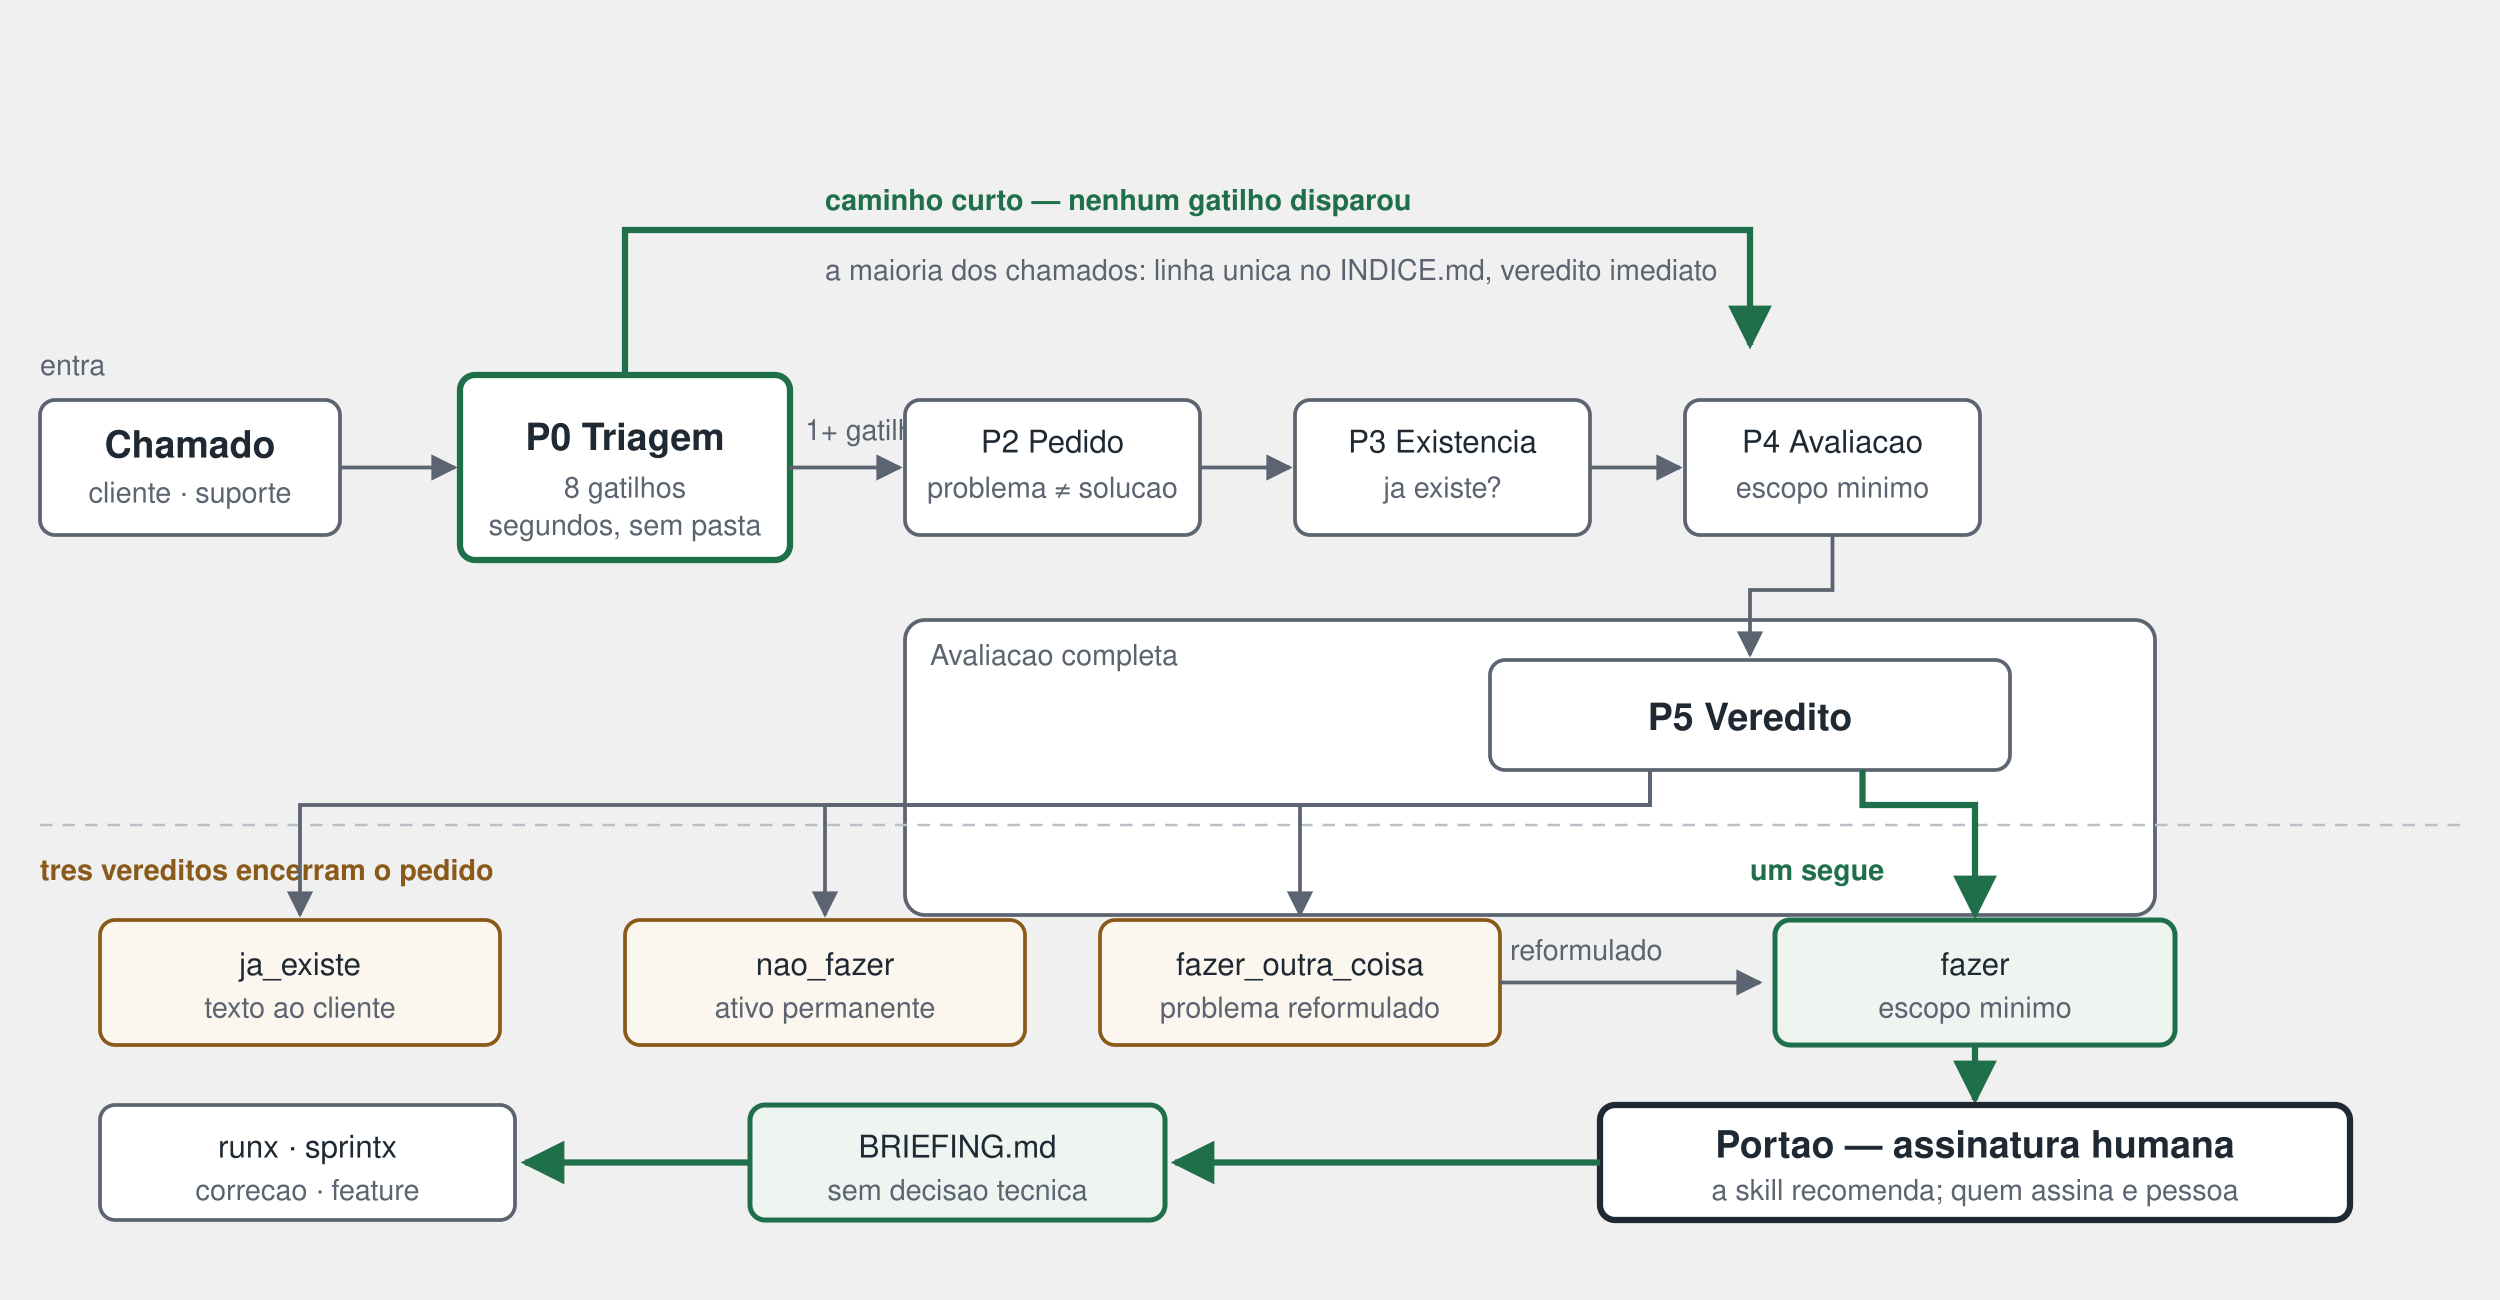
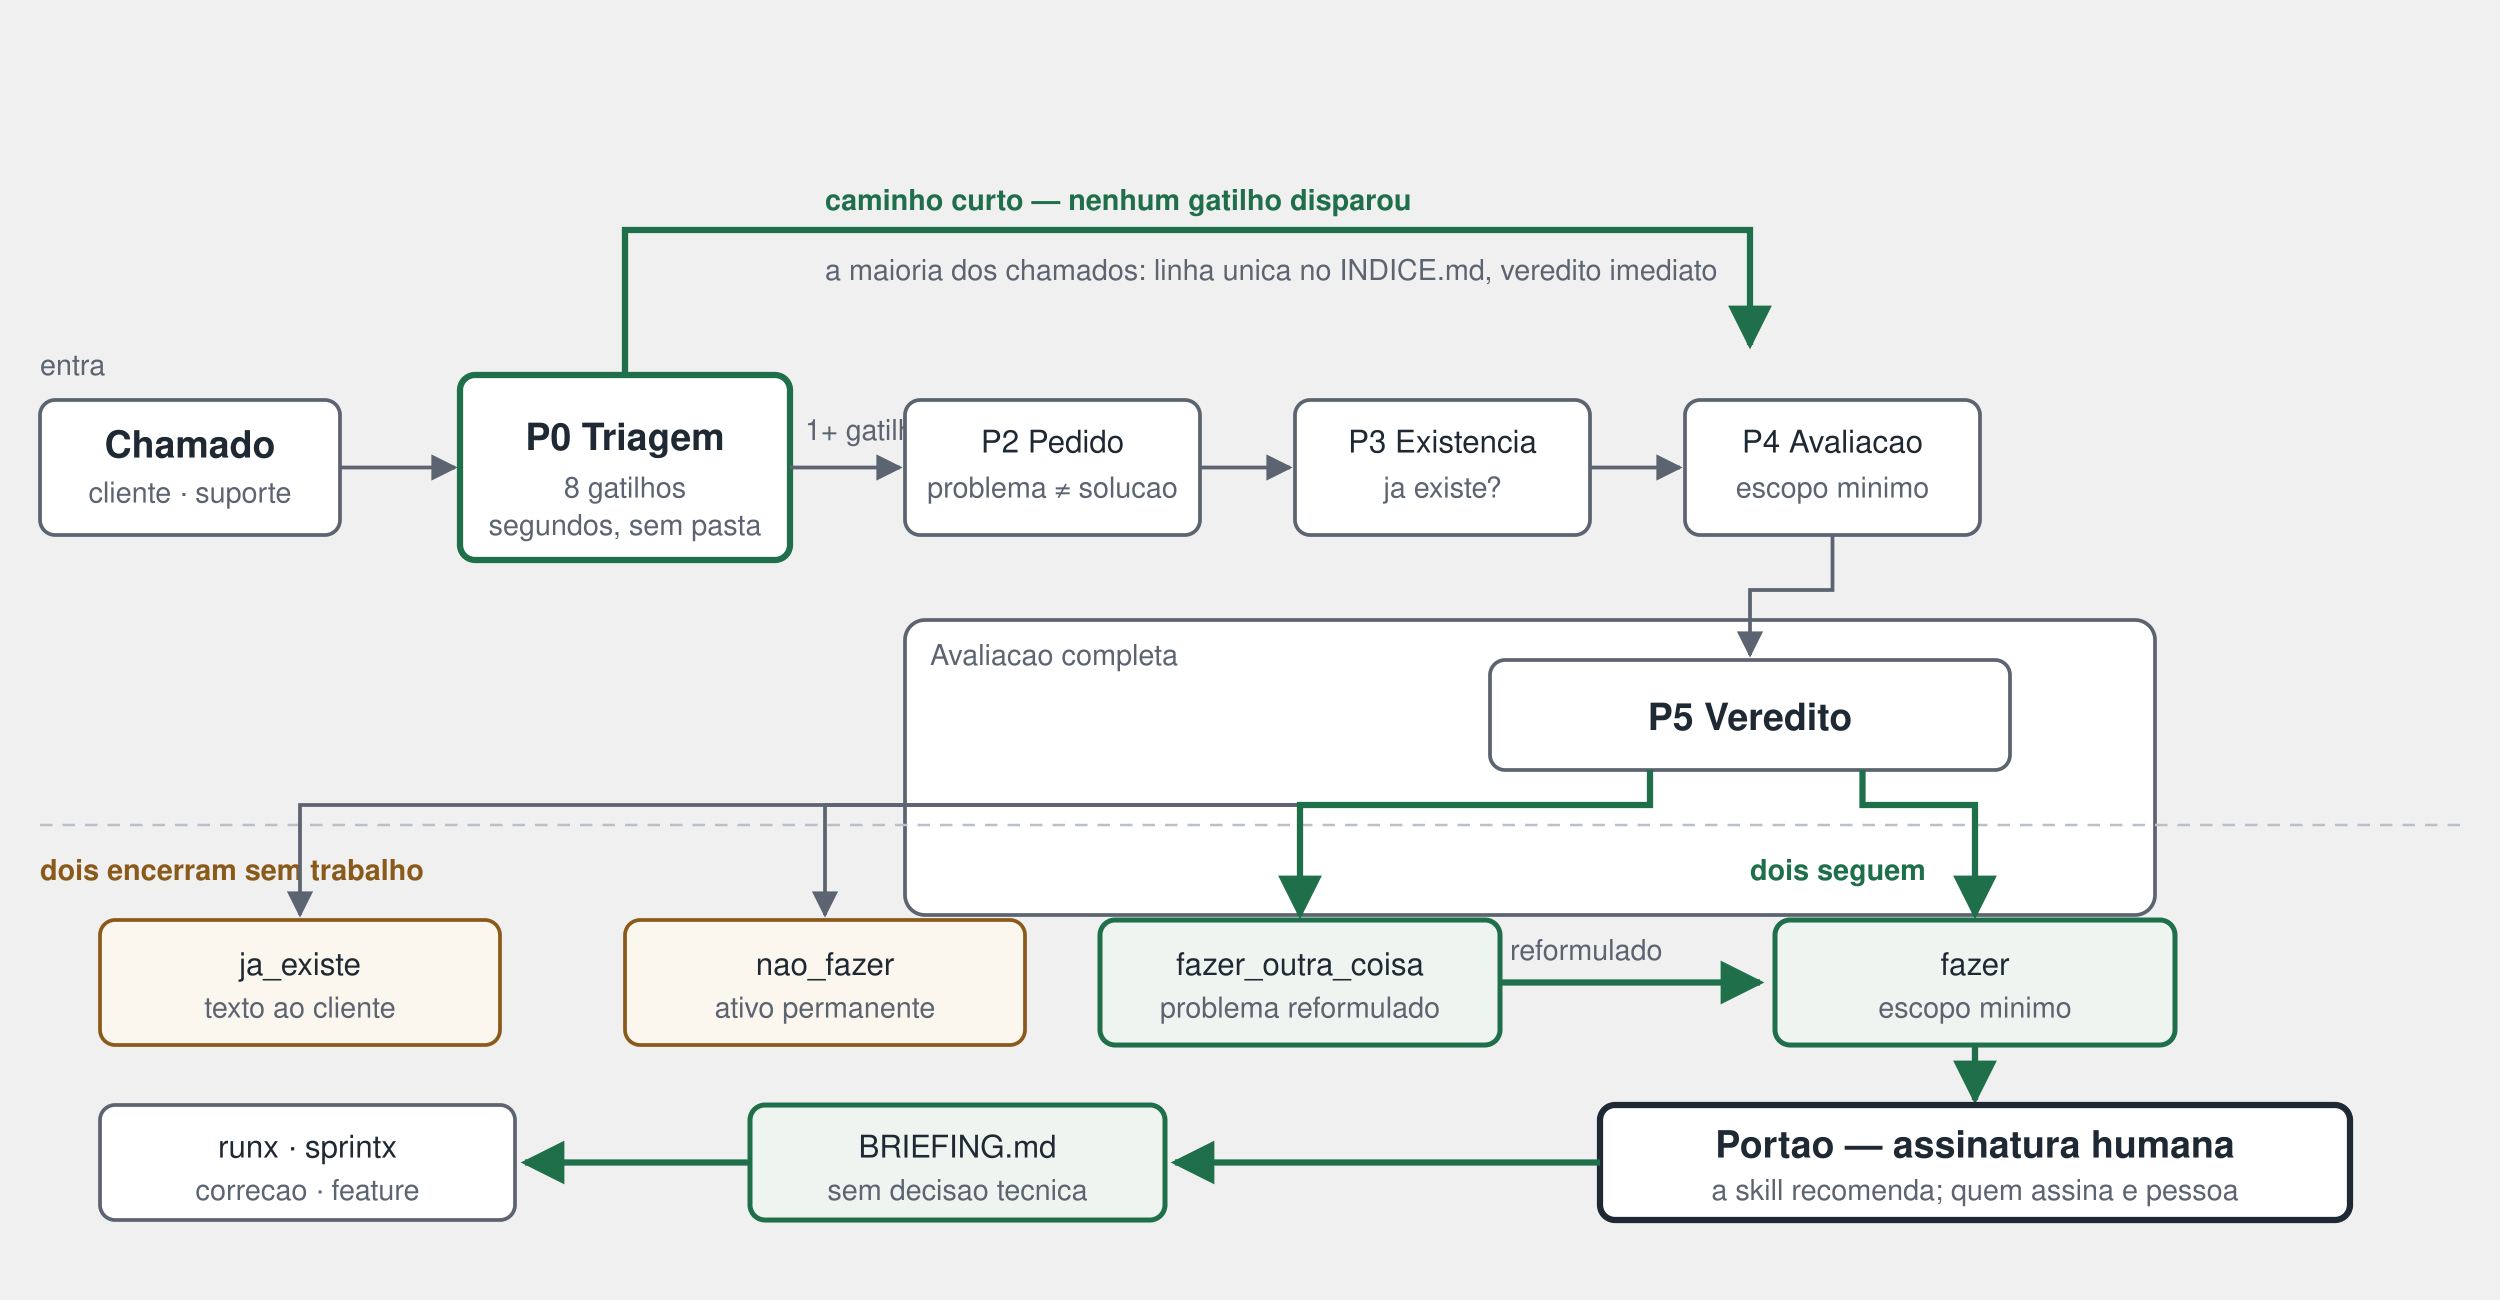
- <svg xmlns="http://www.w3.org/2000/svg" viewBox="0 0 1000 520" role="img" aria-label="Fluxo do prodx: o chamado entra pela esquerda e passa pela triagem. Sem gatilho disparado, segue pelo caminho curto direto ao veredito. Com gatilho, entra na avaliacao completa, que percorre entendimento do pedido, verificacao de existencia e avaliacao. Ambos os caminhos chegam aos quatro vereditos: ja existe, nao fazer e fazer outra coisa encerram o pedido; fazer segue adiante. Todo veredito passa pelo portao da assinatura humana, e so depois dele o briefing sai para o runx e para o sprintx.">
+ <svg xmlns="http://www.w3.org/2000/svg" viewBox="0 0 1000 520" role="img" aria-label="Fluxo do prodx: o chamado entra pela esquerda e passa pela triagem. Sem gatilho disparado, segue pelo caminho curto direto ao veredito. Com gatilho, entra na avaliacao completa, que percorre entendimento do pedido, verificacao de existencia e avaliacao. Ambos os caminhos chegam aos quatro vereditos: ja existe e nao fazer encerram sem trabalho; fazer outra coisa e fazer geram briefing. Todo veredito passa pelo portao da assinatura humana, e so depois dele o briefing sai para o runx e para o sprintx.">
  <defs>
    <marker id="seta" viewBox="0 0 10 10" refX="9" refY="5" markerWidth="7" markerHeight="7" orient="auto-start-reverse">
      <path d="M 0 0 L 10 5 L 0 10 z" fill="#5b6470" />
    </marker>
    <marker id="seta-curta" viewBox="0 0 10 10" refX="9" refY="5" markerWidth="7" markerHeight="7" orient="auto-start-reverse">
      <path d="M 0 0 L 10 5 L 0 10 z" fill="#1f6f4a" />
    </marker>
    <marker id="seta-fim" viewBox="0 0 10 10" refX="9" refY="5" markerWidth="7" markerHeight="7" orient="auto-start-reverse">
      <path d="M 0 0 L 10 5 L 0 10 z" fill="#8a5a1a" />
    </marker>
  </defs>
  <style>
    .cx { fill: #ffffff; stroke: #5b6470; stroke-width: 1.5; }
    .cx-triagem { fill: #ffffff; stroke: #1f6f4a; stroke-width: 2.5; }
    .cx-encerra { fill: #fbf6ee; stroke: #8a5a1a; stroke-width: 1.5; }
    .cx-segue { fill: #eef4f0; stroke: #1f6f4a; stroke-width: 2; }
    .cx-portao { fill: #ffffff; stroke: #1f2933; stroke-width: 2.5; }
    .t { font-family: Helvetica, Arial, sans-serif; fill: #1f2933; }
    .tt { font-size: 15px; font-weight: bold; }
    .ts { font-size: 12.5px; }
    .tm { font-size: 11.5px; fill: #5b6470; }
    .tl { font-size: 11.5px; fill: #1f6f4a; font-weight: bold; }
    .tf { font-size: 11.5px; fill: #8a5a1a; font-weight: bold; }
    .ln { stroke: #5b6470; stroke-width: 1.5; fill: none; }
    .ln-curta { stroke: #1f6f4a; stroke-width: 2.5; fill: none; }
    .div { stroke: #b9c0c8; stroke-width: 1; stroke-dasharray: 5 4; fill: none; }
  </style>
  <text class="t tm" x="16" y="150">entra</text>
  <rect class="cx" x="16" y="160" width="120" height="54" rx="6" />
  <text class="t tt" x="76" y="183" text-anchor="middle">Chamado</text>
  <text class="t tm" x="76" y="201" text-anchor="middle">cliente · suporte</text>
  <line class="ln" x1="136" y1="187" x2="182" y2="187" marker-end="url(#seta)" />
  <rect class="cx-triagem" x="184" y="150" width="132" height="74" rx="6" />
  <text class="t tt" x="250" y="180" text-anchor="middle">P0 Triagem</text>
  <text class="t tm" x="250" y="199" text-anchor="middle">8 gatilhos</text>
  <text class="t tm" x="250" y="214" text-anchor="middle">segundos, sem pasta</text>
  <path class="ln-curta" d="M 250 150 L 250 92 L 700 92 L 700 138" marker-end="url(#seta-curta)" />
  <text class="t tl" x="330" y="84">caminho curto — nenhum gatilho disparou</text>
  <text class="t tm" x="330" y="112">a maioria dos chamados: linha unica no INDICE.md, veredito imediato</text>
  <line class="ln" x1="316" y1="187" x2="360" y2="187" marker-end="url(#seta)" />
  <text class="t tm" x="322" y="176">1+ gatilho</text>
  <rect class="cx" x="362" y="248" width="500" height="118" rx="8" fill="none" stroke="#b9c0c8" stroke-width="1" />
  <text class="t tm" x="372" y="266">Avaliacao completa</text>
  <rect class="cx" x="362" y="160" width="118" height="54" rx="6" />
  <text class="t ts" x="421" y="181" text-anchor="middle">P2 Pedido</text>
  <text class="t tm" x="421" y="199" text-anchor="middle">problema ≠ solucao</text>
  <line class="ln" x1="480" y1="187" x2="516" y2="187" marker-end="url(#seta)" />
  <rect class="cx" x="518" y="160" width="118" height="54" rx="6" />
  <text class="t ts" x="577" y="181" text-anchor="middle">P3 Existencia</text>
  <text class="t tm" x="577" y="199" text-anchor="middle">ja existe?</text>
  <line class="ln" x1="636" y1="187" x2="672" y2="187" marker-end="url(#seta)" />
  <rect class="cx" x="674" y="160" width="118" height="54" rx="6" />
  <text class="t ts" x="733" y="181" text-anchor="middle">P4 Avaliacao</text>
  <text class="t tm" x="733" y="199" text-anchor="middle">escopo minimo</text>
  <path class="ln" d="M 733 214 L 733 236 L 700 236 L 700 262" marker-end="url(#seta)" />
  <rect class="cx" x="596" y="264" width="208" height="44" rx="6" />
  <text class="t tt" x="700" y="292" text-anchor="middle">P5 Veredito</text>
  <line class="div" x1="16" y1="330" x2="984" y2="330" />
-   <text class="t tf" x="16" y="352">tres vereditos encerram o pedido</text>
-   <text class="t tl" x="700" y="352">um segue</text>
+   <text class="t tf" x="16" y="352">dois encerram sem trabalho</text>
+   <text class="t tl" x="700" y="352">dois seguem</text>
  <path class="ln" d="M 660 308 L 660 322 L 120 322 L 120 366" marker-end="url(#seta)" />
  <path class="ln" d="M 660 308 L 660 322 L 330 322 L 330 366" marker-end="url(#seta)" />
-   <path class="ln" d="M 660 308 L 660 322 L 520 322 L 520 366" marker-end="url(#seta)" />
+   <path class="ln-curta" d="M 660 308 L 660 322 L 520 322 L 520 366" marker-end="url(#seta-curta)" />
  <path class="ln-curta" d="M 745 308 L 745 322 L 790 322 L 790 366" marker-end="url(#seta-curta)" />
  <rect class="cx-encerra" x="40" y="368" width="160" height="50" rx="6" />
  <text class="t ts" x="120" y="390" text-anchor="middle">ja_existe</text>
  <text class="t tm" x="120" y="407" text-anchor="middle">texto ao cliente</text>
  <rect class="cx-encerra" x="250" y="368" width="160" height="50" rx="6" />
  <text class="t ts" x="330" y="390" text-anchor="middle">nao_fazer</text>
  <text class="t tm" x="330" y="407" text-anchor="middle">ativo permanente</text>
-   <rect class="cx-encerra" x="440" y="368" width="160" height="50" rx="6" />
+   <rect class="cx-segue" x="440" y="368" width="160" height="50" rx="6" />
  <text class="t ts" x="520" y="390" text-anchor="middle">fazer_outra_coisa</text>
  <text class="t tm" x="520" y="407" text-anchor="middle">problema reformulado</text>
  <rect class="cx-segue" x="710" y="368" width="160" height="50" rx="6" />
  <text class="t ts" x="790" y="390" text-anchor="middle">fazer</text>
  <text class="t tm" x="790" y="407" text-anchor="middle">escopo minimo</text>
-   <line class="ln" x1="600" y1="393" x2="704" y2="393" marker-end="url(#seta)" />
+   <line class="ln-curta" x1="600" y1="393" x2="704" y2="393" marker-end="url(#seta-curta)" />
  <text class="t tm" x="604" y="384">reformulado</text>
  <path class="ln-curta" d="M 790 418 L 790 440" marker-end="url(#seta-curta)" />
  <rect class="cx-portao" x="640" y="442" width="300" height="46" rx="6" />
  <text class="t tt" x="790" y="463" text-anchor="middle">Portao — assinatura humana</text>
  <text class="t tm" x="790" y="480" text-anchor="middle">a skill recomenda; quem assina e pessoa</text>
  <path class="ln-curta" d="M 640 465 L 470 465" marker-end="url(#seta-curta)" />
  <rect class="cx-segue" x="300" y="442" width="166" height="46" rx="6" />
  <text class="t ts" x="383" y="463" text-anchor="middle">BRIEFING.md</text>
  <text class="t tm" x="383" y="480" text-anchor="middle">sem decisao tecnica</text>
  <path class="ln-curta" d="M 300 465 L 210 465" marker-end="url(#seta-curta)" />
  <rect class="cx" x="40" y="442" width="166" height="46" rx="6" />
  <text class="t ts" x="123" y="463" text-anchor="middle">runx · sprintx</text>
  <text class="t tm" x="123" y="480" text-anchor="middle">correcao · feature</text>
</svg>
